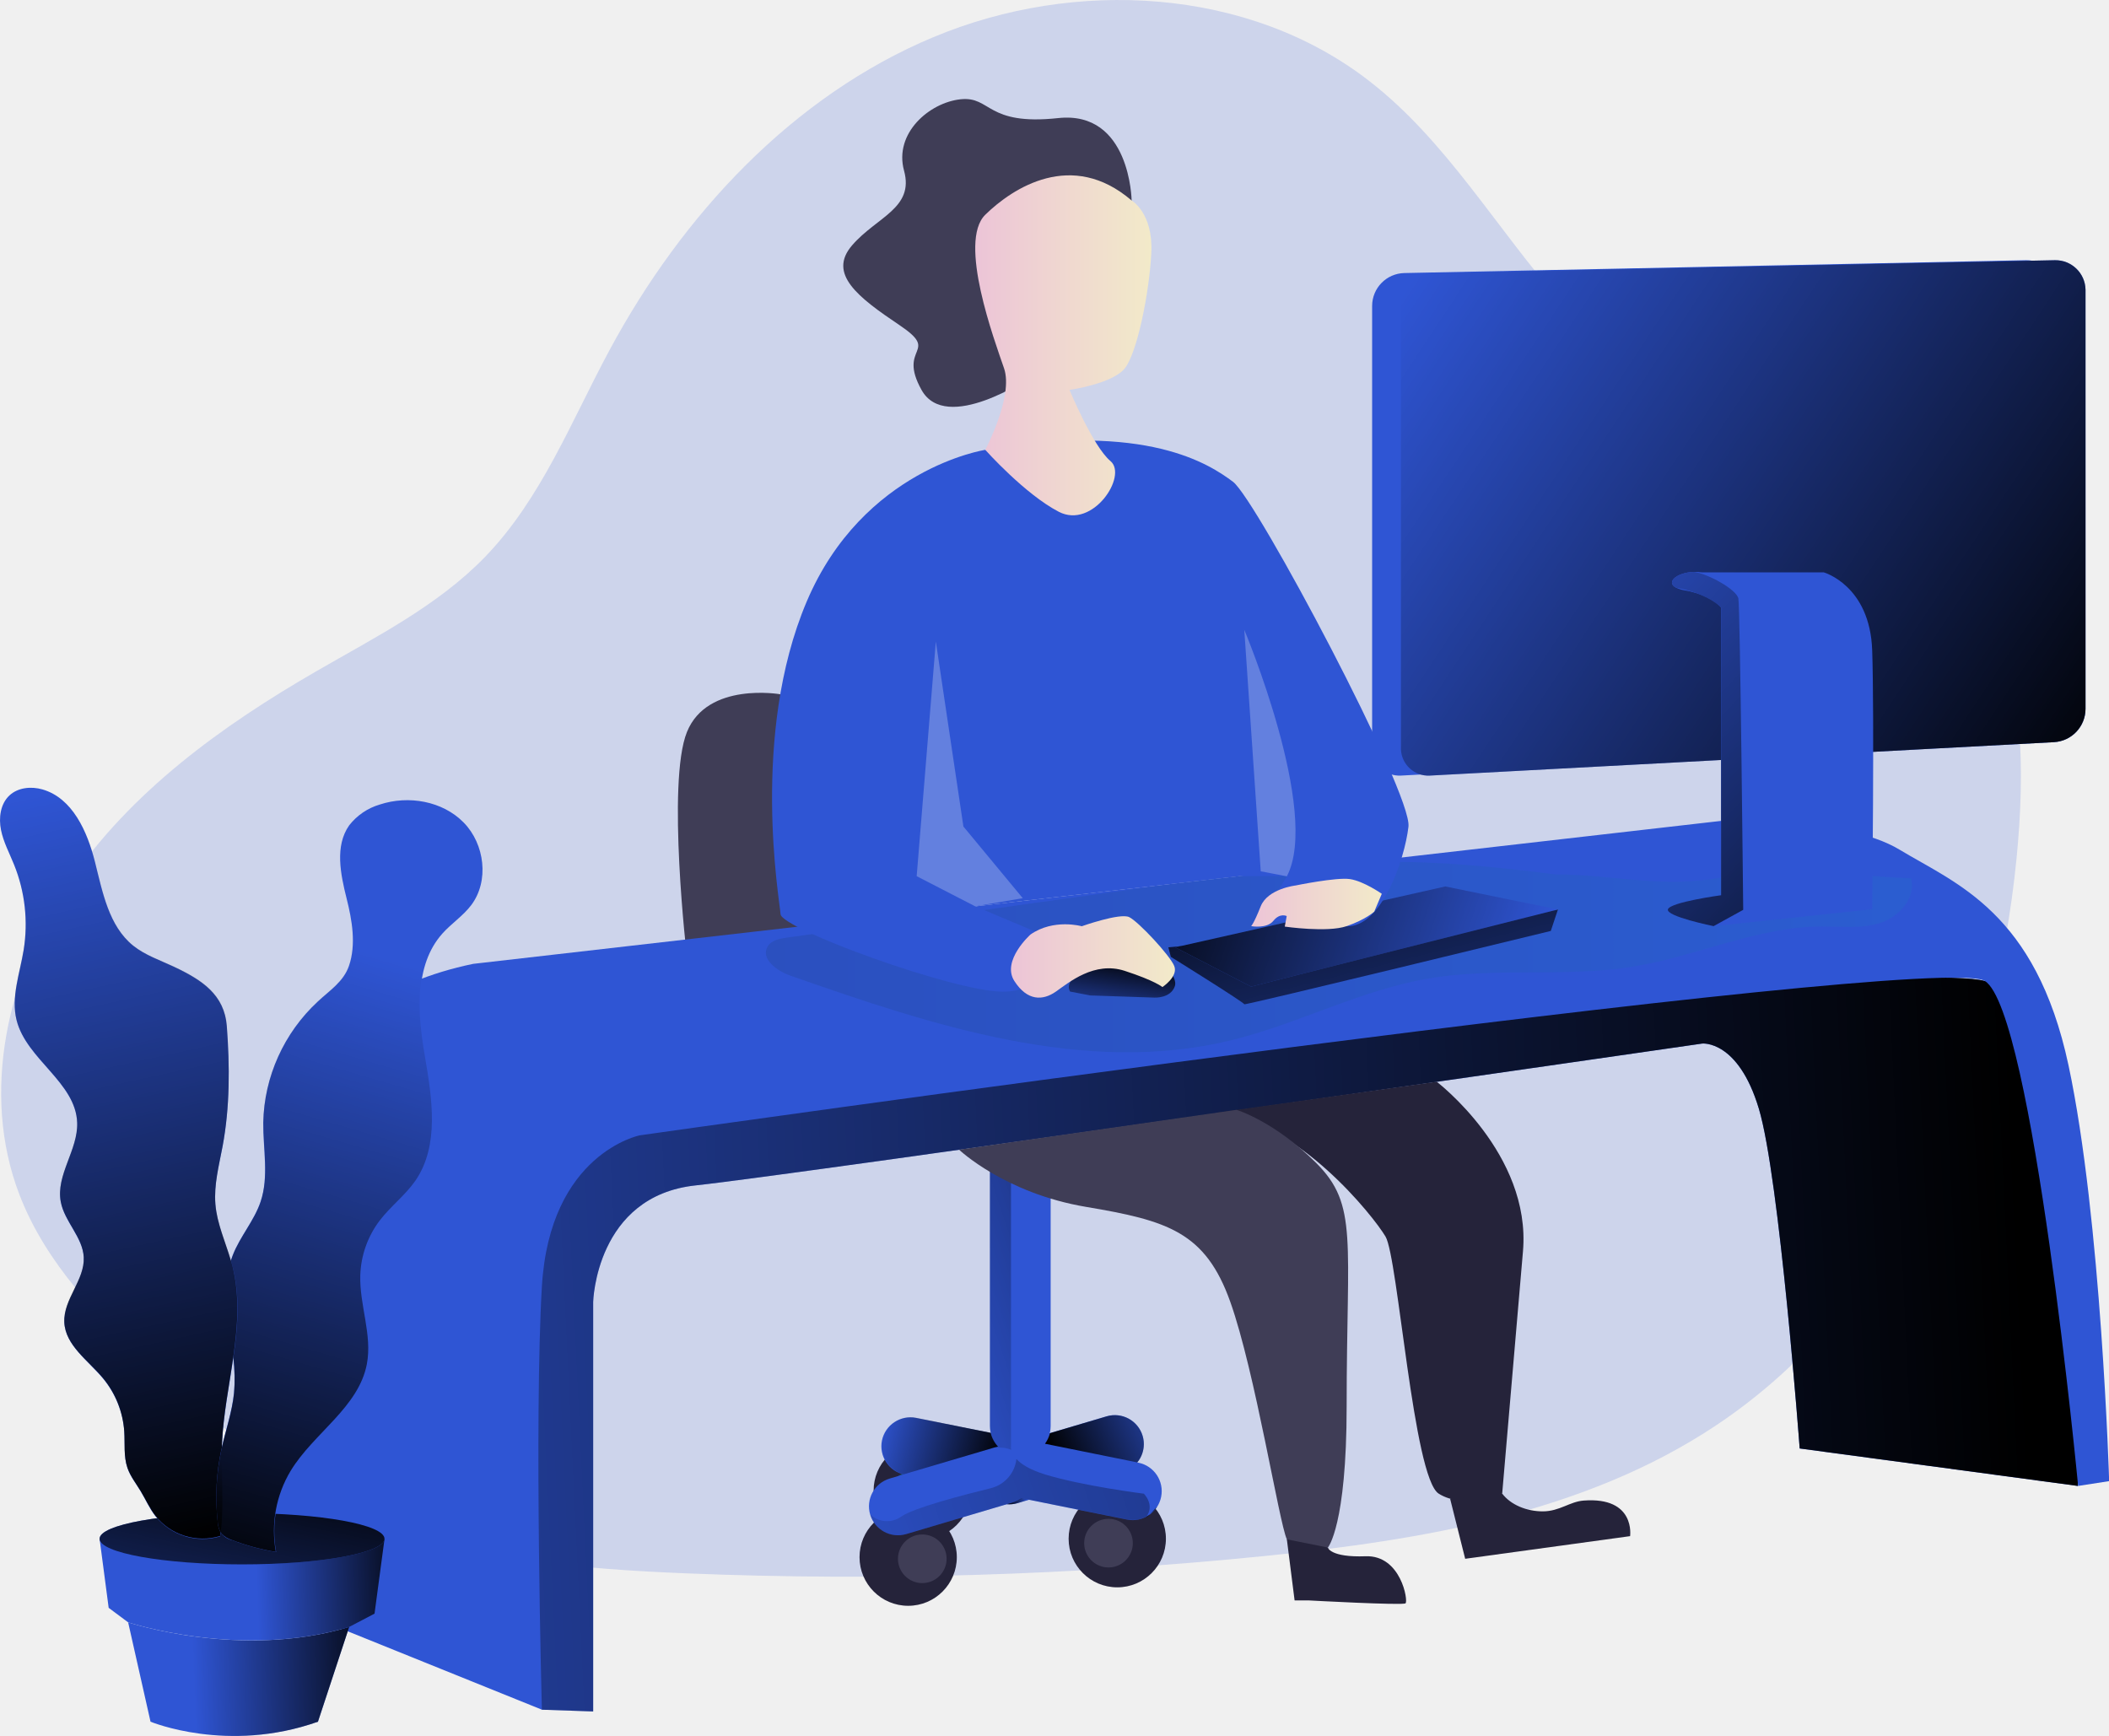
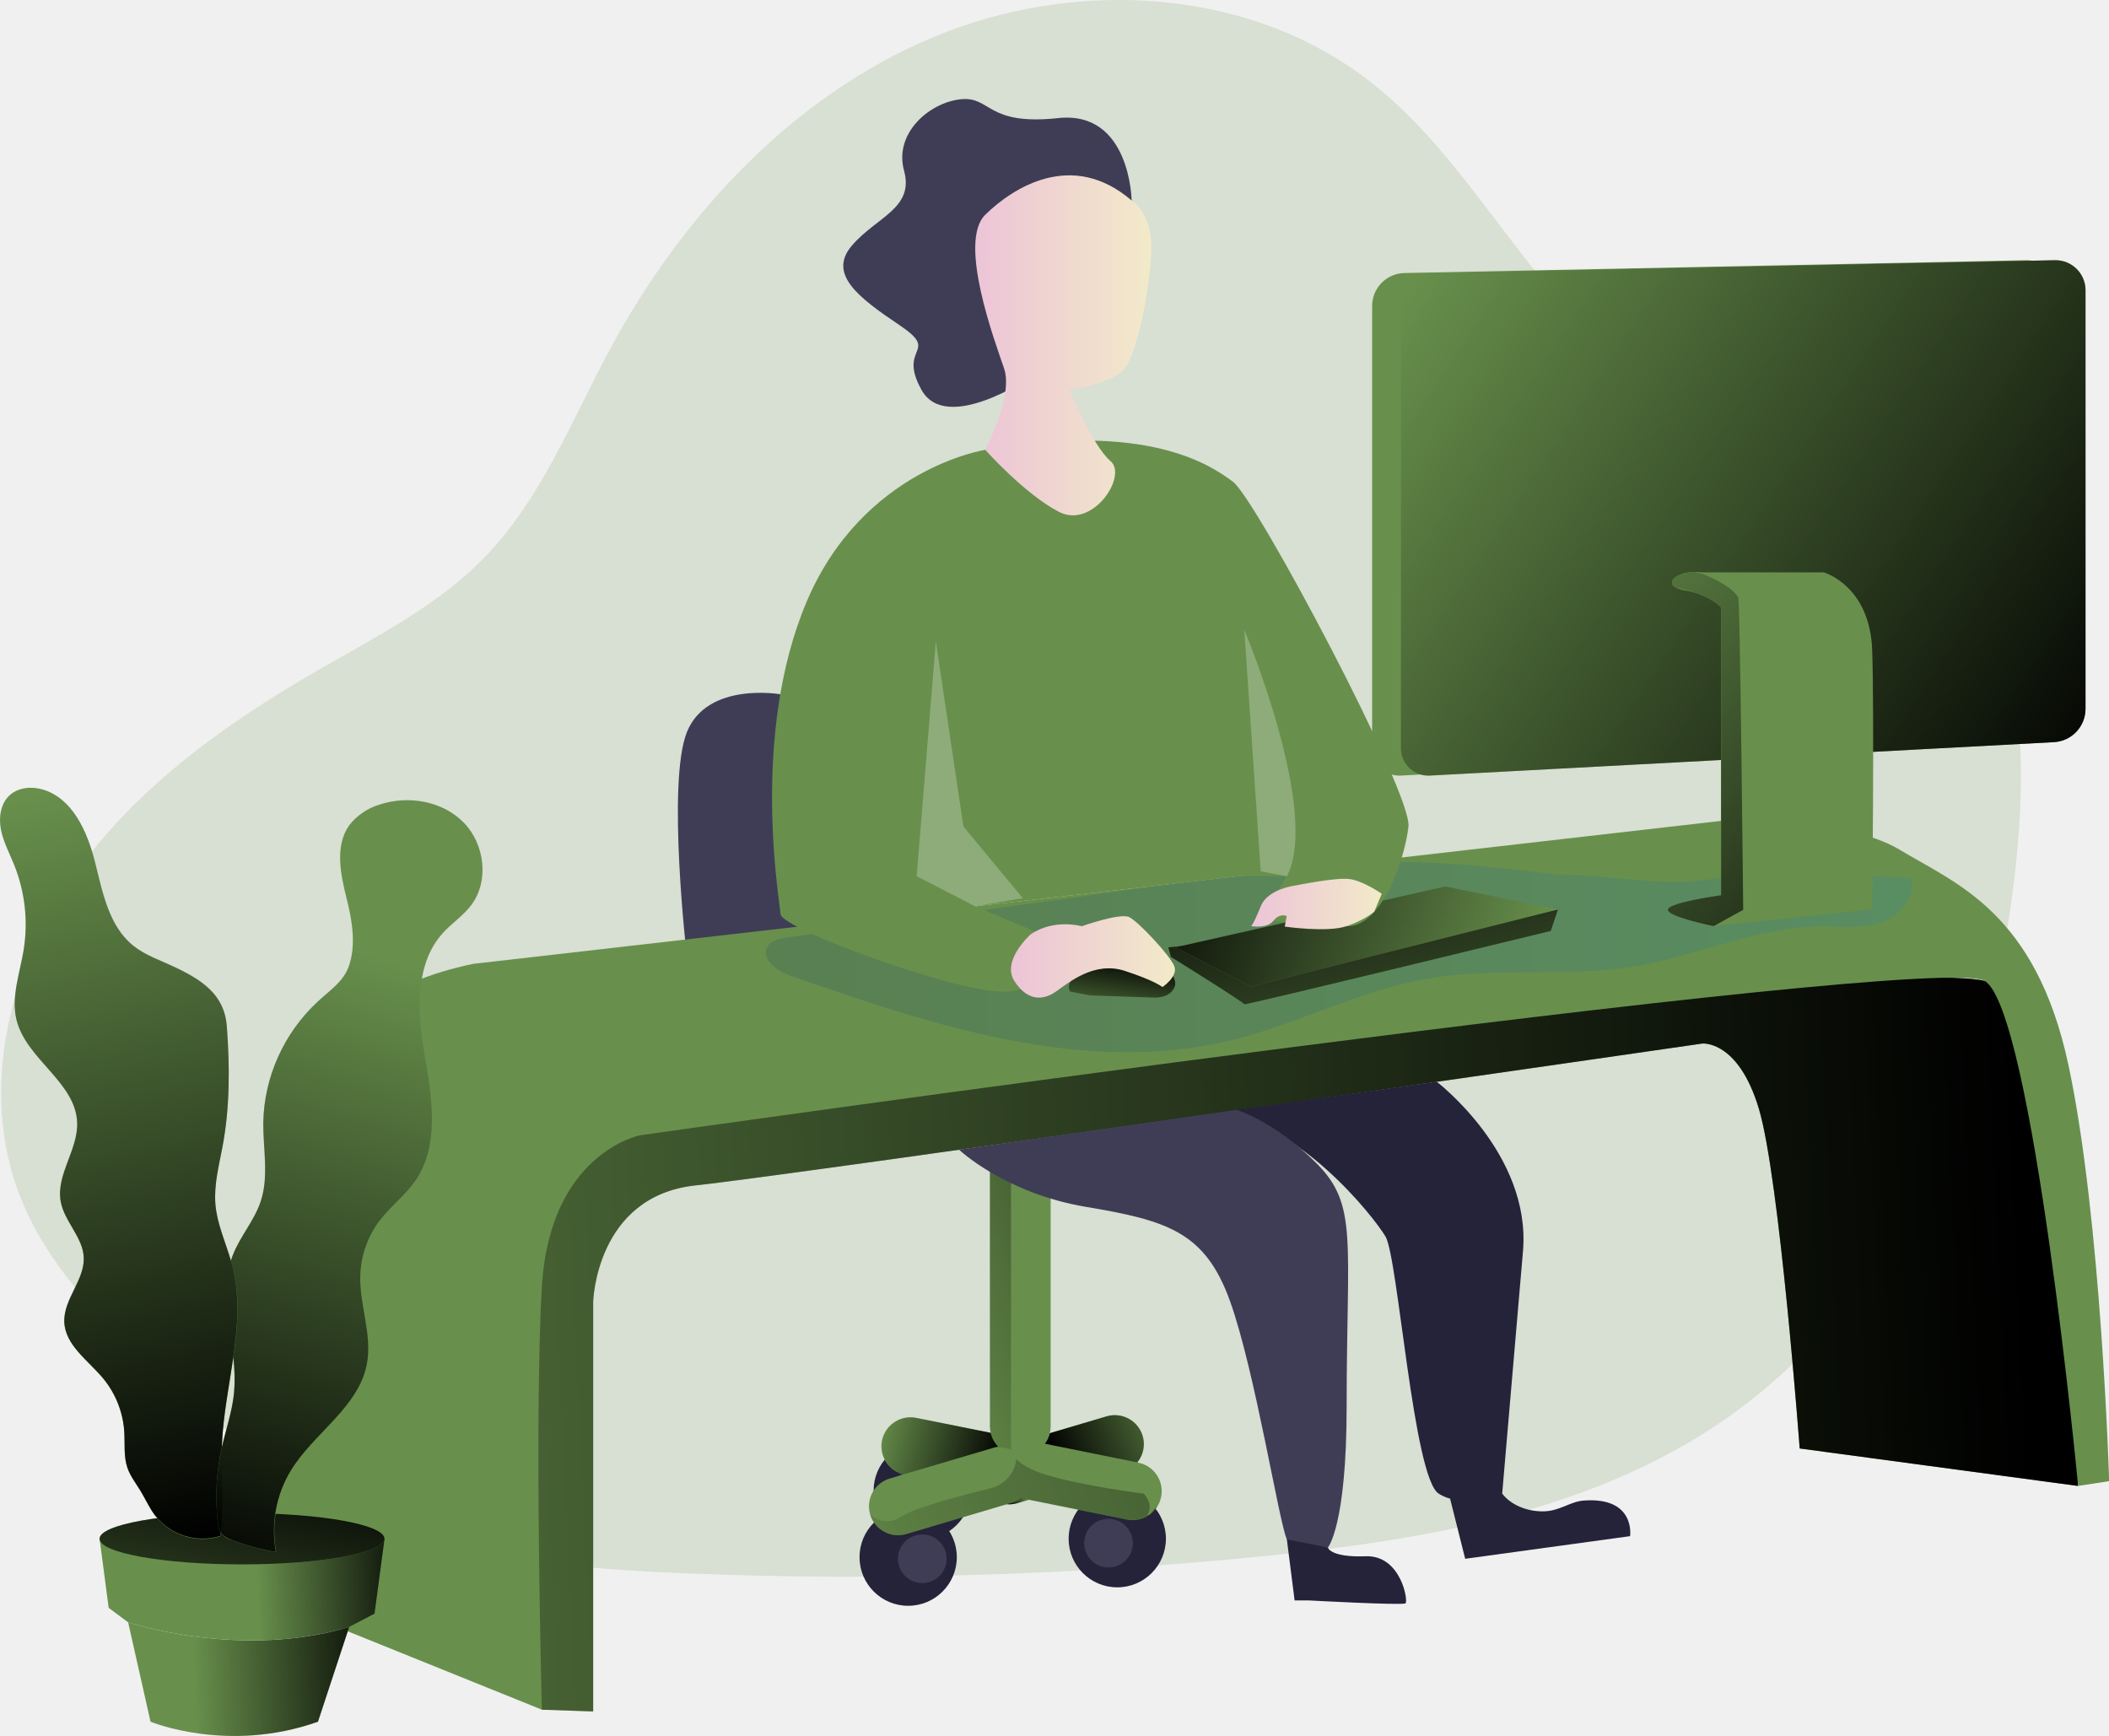
<svg xmlns="http://www.w3.org/2000/svg" xmlns:xlink="http://www.w3.org/1999/xlink" id="Layer_1" data-name="Layer 1" width="726.63" height="598.15" viewBox="0 0 726.63 598.15">
  <defs>
    <linearGradient id="linear-gradient" x1="362.32" y1="84.46" x2="379.08" y2="84.46" gradientTransform="matrix(1, 0, 0, -1, -55.95, 599.59)" gradientUnits="userSpaceOnUse">
      <stop offset="0" stop-color="#183866" />
      <stop offset="1" stop-color="#1a7fc1" />
    </linearGradient>
    <linearGradient id="linear-gradient-2" x1="402.86" y1="82.34" x2="410.55" y2="82.34" gradientTransform="matrix(1, 0, 0, -1, -55.95, 599.59)" gradientUnits="userSpaceOnUse">
      <stop offset="0" />
      <stop offset="0.99" stop-opacity="0" />
    </linearGradient>
    <linearGradient id="linear-gradient-3" x1="420.02" y1="95.05" x2="465.77" y2="115.48" xlink:href="#linear-gradient-2" />
    <linearGradient id="linear-gradient-4" x1="419.3" y1="154.46" x2="363.69" y2="135.81" xlink:href="#linear-gradient-2" />
    <linearGradient id="linear-gradient-5" x1="450.15" y1="94.12" x2="307.62" y2="46.31" xlink:href="#linear-gradient-2" />
    <linearGradient id="linear-gradient-6" x1="454.97" y1="79.65" x2="450.03" y2="77.99" xlink:href="#linear-gradient-2" />
    <linearGradient id="linear-gradient-7" x1="400.43" y1="93.82" x2="357.12" y2="105.59" xlink:href="#linear-gradient-2" />
    <linearGradient id="linear-gradient-8" x1="399.81" y1="101.15" x2="399.81" y2="101.15" xlink:href="#linear-gradient-2" />
    <linearGradient id="linear-gradient-11" x1="752.82" y1="149.25" x2="-22.22" y2="111.97" xlink:href="#linear-gradient-2" />
    <linearGradient id="linear-gradient-12" x1="319.83" y1="269.82" x2="714.72" y2="269.82" xlink:href="#linear-gradient" />
    <linearGradient id="linear-gradient-13" x1="456.76" y1="268.17" x2="498.43" y2="435.22" gradientTransform="matrix(1, 0, 0, 1, 0, 0)" xlink:href="#linear-gradient-2" />
    <linearGradient id="linear-gradient-14" x1="388.4" y1="294.66" x2="528.43" y2="341.59" gradientTransform="matrix(1, 0, 0, 1, 0, 0)" xlink:href="#linear-gradient-2" />
    <linearGradient id="linear-gradient-15" x1="387.95" y1="329.7" x2="384.29" y2="356.31" gradientTransform="matrix(1, 0, 0, 1, 0, 0)" xlink:href="#linear-gradient-2" />
    <linearGradient id="linear-gradient-16" x1="189.55" y1="23.69" x2="121.95" y2="21.11" xlink:href="#linear-gradient-2" />
    <linearGradient id="linear-gradient-17" x1="199.83" y1="54.7" x2="143.82" y2="52.77" xlink:href="#linear-gradient-2" />
    <linearGradient id="linear-gradient-18" x1="90.26" y1="102.87" x2="61.93" y2="-33.61" gradientTransform="matrix(1, 0, 0, -1, -0.01, 600)" xlink:href="#linear-gradient-2" />
    <linearGradient id="linear-gradient-19" x1="133.44" y1="70.6" x2="76.41" y2="330.72" xlink:href="#linear-gradient-2" />
    <linearGradient id="linear-gradient-20" x1="136.63" y1="65.37" x2="129.97" y2="95.76" xlink:href="#linear-gradient-2" />
    <linearGradient id="linear-gradient-21" x1="128.63" y1="51.78" x2="192.61" y2="270.81" xlink:href="#linear-gradient-2" />
    <linearGradient id="linear-gradient-22" x1="391.94" y1="480.61" x2="452.67" y2="480.61" gradientTransform="matrix(1, 0, 0, -1, -55.95, 599.59)" gradientUnits="userSpaceOnUse">
      <stop offset="0" stop-color="#ecc4d7" />
      <stop offset="0.42" stop-color="#efd4d1" />
      <stop offset="1" stop-color="#f2eac9" />
    </linearGradient>
    <linearGradient id="linear-gradient-23" x1="404.28" y1="269.89" x2="460.78" y2="269.89" xlink:href="#linear-gradient-22" />
    <linearGradient id="linear-gradient-24" x1="487.03" y1="288.1" x2="532.04" y2="288.1" xlink:href="#linear-gradient-22" />
    <linearGradient id="linear-gradient-25" x1="786.69" y1="334.77" x2="536.94" y2="500.11" xlink:href="#linear-gradient-2" />
    <linearGradient id="linear-gradient-26" x1="743.88" y1="245.64" x2="570.27" y2="407.53" xlink:href="#linear-gradient-2" />
    <linearGradient id="linear-gradient-27" x1="452.25" y1="77.42" x2="450.57" y2="76.86" xlink:href="#linear-gradient-2" />
  </defs>
-   <path d="M537.74,103.94C515.56,78.71,498.39,48.59,471.88,28,430.24-4.41,370.31-7.57,321.62,12.79S235,74.19,210,120.66c-13.15,24.45-23.48,51.12-42.75,71.1-16.29,16.88-37.7,27.65-58,39.38C76.52,250,45,272.79,23.82,304.06S-6.83,376.4,6.71,411.64c9.13,23.78,27.52,42.7,46.36,59.83,22.17,20.14,46,39,73.5,51C161,537.4,199.22,540.61,236.7,542.13a1414.92,1414.92,0,0,0,199.16-6c54.18-5.46,110-14.78,155.33-44.95,63.5-42.25,96.24-119.66,103.61-195.57,3-30.36,2.24-61.91-9.48-90.08C657.29,138.15,581.66,153.91,537.74,103.94Z" transform="translate(-0.01 0)" fill="#2f55d4" opacity="0.18" style="isolation: isolate" />
+   <path d="M537.74,103.94C515.56,78.71,498.39,48.59,471.88,28,430.24-4.41,370.31-7.57,321.62,12.79S235,74.19,210,120.66c-13.15,24.45-23.48,51.12-42.75,71.1-16.29,16.88-37.7,27.65-58,39.38C76.52,250,45,272.79,23.82,304.06S-6.83,376.4,6.71,411.64c9.13,23.78,27.52,42.7,46.36,59.83,22.17,20.14,46,39,73.5,51C161,537.4,199.22,540.61,236.7,542.13a1414.92,1414.92,0,0,0,199.16-6c54.18-5.46,110-14.78,155.33-44.95,63.5-42.25,96.24-119.66,103.61-195.57,3-30.36,2.24-61.91-9.48-90.08C657.29,138.15,581.66,153.91,537.74,103.94Z" transform="translate(-0.01 0)" fill="#68904C" opacity="0.18" style="isolation: isolate" />
  <path d="M268.86,239.22s-25.13-4.42-32.17,13,0,77.58,0,77.58l93.76,66.38Z" transform="translate(-0.01 0)" fill="#3f3d56" />
-   <path d="M387,507.15l-36.37,10.77a10,10,0,0,1-12.4-6.74h0a10,10,0,0,1,6.74-12.4L381.29,488a10,10,0,0,1,12.4,6.73h0A10,10,0,0,1,387,507.15Z" transform="translate(-0.01 0)" fill="#2f55d4" />
+   <path d="M387,507.15l-36.37,10.77a10,10,0,0,1-12.4-6.74h0a10,10,0,0,1,6.74-12.4L381.29,488a10,10,0,0,1,12.4,6.73h0A10,10,0,0,1,387,507.15Z" transform="translate(-0.01 0)" fill="#68904C" />
  <circle cx="384.94" cy="530.18" r="16.76" fill="#25233a" />
  <circle cx="381.92" cy="531.71" r="8.38" fill="#3f3d56" />
  <circle cx="317.75" cy="513.62" r="16.76" fill="#25233a" />
  <path d="M323.13,515.13a8.38,8.38,0,1,1-8.38-8.38A8.38,8.38,0,0,1,323.13,515.13Z" transform="translate(-0.01 0)" fill="url(#linear-gradient)" />
  <circle cx="312.9" cy="536.54" r="16.76" fill="#25233a" />
  <path d="M326.15,537.1a8.38,8.38,0,1,1-8.38-8.38,8.38,8.38,0,0,1,8.38,8.38Z" transform="translate(-0.01 0)" fill="#3f3d56" />
-   <path d="M388.32,523.59l-76.65-15.47a10,10,0,0,1-7.8-11.76h0a10,10,0,0,1,11.75-7.8L392.27,504a10,10,0,0,1,7.8,11.76h0A10,10,0,0,1,388.32,523.59Z" transform="translate(-0.01 0)" fill="#2f55d4" />
-   <path d="M341.07,403.17H362v88.15a10.46,10.46,0,0,1-10.46,10.46h0a10.46,10.46,0,0,1-10.46-10.46V403.17Z" transform="translate(-0.01 0)" fill="#2f55d4" />
-   <path d="M348.58,517.8l-36.36,10.79a10,10,0,0,1-12.41-6.74h0a10,10,0,0,1,6.74-12.4l36.36-10.76a10,10,0,0,1,12.4,6.73h0A10,10,0,0,1,348.58,517.8Z" transform="translate(-0.01 0)" fill="#2f55d4" />
+   <path d="M388.32,523.59l-76.65-15.47a10,10,0,0,1-7.8-11.76h0a10,10,0,0,1,11.75-7.8L392.27,504a10,10,0,0,1,7.8,11.76h0A10,10,0,0,1,388.32,523.59Z" transform="translate(-0.01 0)" fill="#68904C" />
+   <path d="M341.07,403.17H362v88.15a10.46,10.46,0,0,1-10.46,10.46h0a10.46,10.46,0,0,1-10.46-10.46V403.17Z" transform="translate(-0.01 0)" fill="#68904C" />
+   <path d="M348.58,517.8l-36.36,10.79a10,10,0,0,1-12.41-6.74h0a10,10,0,0,1,6.74-12.4l36.36-10.76a10,10,0,0,1,12.4,6.73h0A10,10,0,0,1,348.58,517.8Z" transform="translate(-0.01 0)" fill="#68904C" />
  <path d="M354.6,516.73l-4,1.19a9.94,9.94,0,0,1-3.68.37l1.67-.49a9.74,9.74,0,0,0,3.21-1.63Z" transform="translate(-0.01 0)" fill="url(#linear-gradient-2)" />
  <path d="M394.11,497.59a9.93,9.93,0,0,1-2.26,6.3l-31.8-6.43a10.29,10.29,0,0,0,1.7-3.64l19.59-5.8a10,10,0,0,1,12.38,6.84A10.12,10.12,0,0,1,394.11,497.59Z" transform="translate(-0.01 0)" fill="url(#linear-gradient-3)" />
  <path d="M341.34,493.7a10.59,10.59,0,0,1-.27-2.38V403.17h7.27v95a3.48,3.48,0,0,0,.07,1.4,9.47,9.47,0,0,0-3.48-.77,17.94,17.94,0,0,0-2.54,0l.52-.15C343.23,498.59,341.76,495.5,341.34,493.7Z" transform="translate(-0.01 0)" opacity="0.31" fill="url(#linear-gradient-4)" style="isolation: isolate" />
  <path d="M395.05,522.51a9.82,9.82,0,0,1-4.77,1.23,10.36,10.36,0,0,1-2-.2l-33.72-6.81-2.81-.56a9.74,9.74,0,0,1-3.21,1.63l-1.67.49-34.65,10.3a10,10,0,0,1-12.41-6.74,8.54,8.54,0,0,0,10.87.62c4.23-2.93,21.07-7.33,30.61-9.67a11.72,11.72,0,0,0,8.8-9.27,6.69,6.69,0,0,1,.12-.8c1.59,1.72,4.51,3.65,9.79,5.29,13,4,34.11,6.65,34.11,6.65S397.92,518.41,395.05,522.51Z" transform="translate(-0.01 0)" opacity="0.31" fill="url(#linear-gradient-5)" style="isolation: isolate" />
  <path d="M398.67,519.15a9.82,9.82,0,0,1-2.49,2.65C396.85,521.11,397.71,520.19,398.67,519.15Z" transform="translate(-0.01 0)" fill="url(#linear-gradient-6)" />
  <path d="M341.34,493.7a10.4,10.4,0,0,0,2.52,4.74c-.31.06-.63.14-.95.23L311.39,508a10,10,0,0,1,2.24-19.69,10.36,10.36,0,0,1,2,.2Z" transform="translate(-0.01 0)" fill="url(#linear-gradient-7)" />
  <path d="M343.86,498.44" transform="translate(-0.01 0)" fill="url(#linear-gradient-8)" />
  <path d="M343.86,498.44" transform="translate(-0.01 0)" fill="url(#linear-gradient-8)" />
  <path d="M343.86,498.44" transform="translate(-0.01 0)" fill="url(#linear-gradient-8)" />
  <path d="M389.9,69.09s-.41-31.08-25.32-28.4-23-7.61-33.64-6.48-23,11.63-19.45,24.6S302.1,74.68,293.6,84.52s2,17.89,16.32,27.51-.89,7.13,7.6,22.34,37.23-4.22,37.23-4.22Z" transform="translate(-0.01 0)" fill="#3f3d56" />
-   <path d="M186.71,589.1l17.67.6V448.59s.89-36.49,35.33-40.15,346.78-48.87,346.78-48.87S598.87,358.26,606,382s14.07,117.09,14.07,117.09L715.94,512S718.47,347.1,683.85,338s-487.37,37.27-487.37,37.27S162.9,550.41,186.71,589.1Z" transform="translate(-0.01 0)" fill="#2f55d4" />
+   <path d="M186.71,589.1l17.67.6V448.59s.89-36.49,35.33-40.15,346.78-48.87,346.78-48.87S598.87,358.26,606,382s14.07,117.09,14.07,117.09L715.94,512S718.47,347.1,683.85,338s-487.37,37.27-487.37,37.27S162.9,550.41,186.71,589.1Z" transform="translate(-0.01 0)" fill="#68904C" />
  <path d="M186.71,589.1l17.67.6V448.59s.89-36.49,35.33-40.15,346.78-48.87,346.78-48.87S598.87,358.26,606,382s14.07,117.09,14.07,117.09L715.94,512S718.47,347.1,683.85,338s-487.37,37.27-487.37,37.27S162.9,550.41,186.71,589.1Z" transform="translate(-0.01 0)" fill="url(#linear-gradient-11)" />
-   <path d="M93.47,392.59s8.66-47.92,69.57-60.48L593,282.85s42.21-1.75,61.52,9.94,46.87,21.38,58.17,74.28,14,143.27,14,143.27L716,512S700.4,348.36,683.87,338s-463.46,53.2-463.46,53.2-31,6.17-33.7,52.11,0,145.78,0,145.78L93.47,551.45Z" transform="translate(-0.01 0)" fill="#2f55d4" />
+   <path d="M93.47,392.59s8.66-47.92,69.57-60.48L593,282.85s42.21-1.75,61.52,9.94,46.87,21.38,58.17,74.28,14,143.27,14,143.27L716,512S700.4,348.36,683.87,338s-463.46,53.2-463.46,53.2-31,6.17-33.7,52.11,0,145.78,0,145.78L93.47,551.45Z" transform="translate(-0.01 0)" fill="#68904C" />
  <path d="M535.82,301.29c-22.25-2.9-44.68-5-67.1-4.15-16.85.66-33.59,3-50.3,5.33L271.05,323.08c-2.5.35-5.35.92-6.6,3.12-2.4,4.2,3.24,8.34,7.81,9.94,49,17.18,101.35,34.58,151.79,22.33,23.06-5.6,44.48-17.23,67.87-21.27s47.4-.32,70.74-4.13c21.94-3.58,42.83-13.75,65.07-13.85,6.82,0,13.84.88,20.31-1.28s12.19-8.76,10.4-15.34c-20.88-.73-44.32-4.59-64.8-.4C573.37,306.34,556.12,301.29,535.82,301.29Z" transform="translate(-0.01 0)" opacity="0.19" fill="url(#linear-gradient-12)" style="isolation: isolate" />
-   <path d="M402.55,326.41l.86,3.29s25.46,15.83,25.3,16.34,105.61-25.27,105.61-25.27l2.46-7.4Z" transform="translate(-0.01 0)" fill="#2f55d4" />
+   <path d="M402.55,326.41l.86,3.29s25.46,15.83,25.3,16.34,105.61-25.27,105.61-25.27l2.46-7.4Z" transform="translate(-0.01 0)" fill="#68904C" />
  <path d="M402.55,326.41l.86,3.29s25.46,15.83,25.3,16.34,105.61-25.27,105.61-25.27l2.46-7.4Z" transform="translate(-0.01 0)" fill="url(#linear-gradient-13)" />
-   <polygon points="404.92 326.41 497.96 305.44 536.75 313.37 431.05 339.96 404.92 326.41" fill="#2f55d4" />
+   <polygon points="404.92 326.41 497.96 305.44 536.75 313.37 431.05 339.96 404.92 326.41" fill="#68904C" />
  <polygon points="404.92 326.41 497.96 305.44 536.75 313.37 431.05 339.96 404.92 326.41" fill="url(#linear-gradient-14)" />
-   <path d="M375.64,343l22.09.74s5.61.33,7.06-3.93-9-13.25-10.12-13.42-30.19,7.55-26,15.27Z" transform="translate(-0.01 0)" fill="#2f55d4" />
+   <path d="M375.64,343l22.09.74s5.61.33,7.06-3.93-9-13.25-10.12-13.42-30.19,7.55-26,15.27Z" transform="translate(-0.01 0)" fill="#68904C" />
  <path d="M375.64,343l22.09.74s5.61.33,7.06-3.93-9-13.25-10.12-13.42-30.19,7.55-26,15.27Z" transform="translate(-0.01 0)" fill="url(#linear-gradient-15)" />
-   <path d="M120.31,560.59l-10.75,32.64c-31.18,11.07-57.69,0-57.69,0L44.16,559S83.05,571.89,120.31,560.59Z" transform="translate(-0.01 0)" fill="#2f55d4" />
+   <path d="M120.31,560.59l-10.75,32.64c-31.18,11.07-57.69,0-57.69,0L44.16,559S83.05,571.89,120.31,560.59Z" transform="translate(-0.01 0)" fill="#68904C" />
  <path d="M120.31,560.59l-10.75,32.64c-31.18,11.07-57.69,0-57.69,0L44.16,559S83.05,571.89,120.31,560.59Z" transform="translate(-0.01 0)" fill="url(#linear-gradient-16)" />
-   <path d="M132.5,530.2,129.05,556l-8.74,4.58C83.08,571.88,44.16,559,44.16,559l-6.71-5L34.32,530.2Z" transform="translate(-0.01 0)" fill="#2f55d4" />
+   <path d="M132.5,530.2,129.05,556l-8.74,4.58C83.08,571.88,44.16,559,44.16,559l-6.71-5L34.32,530.2Z" transform="translate(-0.01 0)" fill="#68904C" />
  <path d="M132.5,530.2,129.05,556l-8.74,4.58C83.08,571.88,44.16,559,44.16,559l-6.71-5L34.32,530.2Z" transform="translate(-0.01 0)" fill="url(#linear-gradient-17)" />
-   <ellipse cx="83.39" cy="530.2" rx="49.08" ry="8.83" fill="#2f55d4" />
+   <ellipse cx="83.39" cy="530.2" rx="49.08" ry="8.83" fill="#68904C" />
  <ellipse cx="83.39" cy="530.2" rx="49.08" ry="8.83" fill="url(#linear-gradient-18)" />
-   <path d="M60.05,333.18c-4.82-2.28-10-4-14.17-7.33-8.4-6.77-10.53-18.43-13.16-28.89S25,275,14.63,272c-3.88-1.11-8.43-.67-11.38,2.09C.14,277-.49,281.78.36,286s2.92,8,4.52,12a55.17,55.17,0,0,1,3.29,29.31c-1.31,8.11-4.44,16.33-2.43,24.28,3.41,13.49,20.4,21.4,20.87,35.3.32,9.38-7.4,18.06-5.65,27.29,1.29,6.83,7.58,12.16,7.92,19.1.38,7.87-7.06,14.53-6.7,22.4S30.4,468.81,35.53,475a32.17,32.17,0,0,1,7.31,18.35c.27,4.2-.27,8.55,1.1,12.53,1,2.91,3,5.38,4.55,8,1.71,2.83,3,5.89,5.06,8.51a20.82,20.82,0,0,0,22.3,7c1.59-10.46.2-21.13.64-31.7.87-20.48,8.62-41.12,3.66-61-1.82-7.29-5.32-14.21-5.94-21.69-.55-6.68,1.23-13.3,2.47-19.89,2.56-13.61,2.52-27.68,1.47-41.44C77.32,342.75,69.64,337.72,60.05,333.18Z" transform="translate(-0.01 0)" fill="#2f55d4" />
-   <path d="M90.7,386.82c-.08,9.13,2,18.57-.92,27.24-2.21,6.57-7.07,11.95-9.58,18.41-5.79,14.91,2,31.63.41,47.55-.66,6.56-2.91,12.86-4.33,19.3A77.3,77.3,0,0,0,75,524.15a6.28,6.28,0,0,0,5,6.54,78,78,0,0,0,15.15,4.09,40.18,40.18,0,0,1,5.18-28c7.93-13,23.34-21.76,26.21-36.69,1.94-10.11-2.58-20.37-2.26-30.66a33,33,0,0,1,6.74-18.9c3.73-4.86,8.78-8.62,12.25-13.66,8.34-12.15,5.74-28.39,3.26-42.92s-3.92-31.25,5.88-42.26c3.1-3.48,7.14-6.09,9.95-9.81,6.26-8.29,4.68-21.06-2.6-28.47s-19-9.46-28.9-6.2a20.84,20.84,0,0,0-10.54,7.17c-5,7.1-3,16.8-.88,25.24,1.85,7.33,3.34,15.79.81,23.18-1.89,5.5-6.68,8.48-10.75,12.31A58.64,58.64,0,0,0,90.7,386.82Z" transform="translate(-0.01 0)" fill="#2f55d4" />
+   <path d="M60.05,333.18c-4.82-2.28-10-4-14.17-7.33-8.4-6.77-10.53-18.43-13.16-28.89S25,275,14.63,272c-3.88-1.11-8.43-.67-11.38,2.09C.14,277-.49,281.78.36,286s2.92,8,4.52,12a55.17,55.17,0,0,1,3.29,29.31c-1.31,8.11-4.44,16.33-2.43,24.28,3.41,13.49,20.4,21.4,20.87,35.3.32,9.38-7.4,18.06-5.65,27.29,1.29,6.83,7.58,12.16,7.92,19.1.38,7.87-7.06,14.53-6.7,22.4S30.4,468.81,35.53,475a32.17,32.17,0,0,1,7.31,18.35c.27,4.2-.27,8.55,1.1,12.53,1,2.91,3,5.38,4.55,8,1.71,2.83,3,5.89,5.06,8.51a20.82,20.82,0,0,0,22.3,7c1.59-10.46.2-21.13.64-31.7.87-20.48,8.62-41.12,3.66-61-1.82-7.29-5.32-14.21-5.94-21.69-.55-6.68,1.23-13.3,2.47-19.89,2.56-13.61,2.52-27.68,1.47-41.44C77.32,342.75,69.64,337.72,60.05,333.18Z" transform="translate(-0.01 0)" fill="#68904C" />
+   <path d="M90.7,386.82c-.08,9.13,2,18.57-.92,27.24-2.21,6.57-7.07,11.95-9.58,18.41-5.79,14.91,2,31.63.41,47.55-.66,6.56-2.91,12.86-4.33,19.3A77.3,77.3,0,0,0,75,524.15a6.28,6.28,0,0,0,5,6.54,78,78,0,0,0,15.15,4.09,40.18,40.18,0,0,1,5.18-28c7.93-13,23.34-21.76,26.21-36.69,1.94-10.11-2.58-20.37-2.26-30.66a33,33,0,0,1,6.74-18.9c3.73-4.86,8.78-8.62,12.25-13.66,8.34-12.15,5.74-28.39,3.26-42.92s-3.92-31.25,5.88-42.26c3.1-3.48,7.14-6.09,9.95-9.81,6.26-8.29,4.68-21.06-2.6-28.47s-19-9.46-28.9-6.2a20.84,20.84,0,0,0-10.54,7.17c-5,7.1-3,16.8-.88,25.24,1.85,7.33,3.34,15.79.81,23.18-1.89,5.5-6.68,8.48-10.75,12.31A58.64,58.64,0,0,0,90.7,386.82Z" transform="translate(-0.01 0)" fill="#68904C" />
  <path d="M80.37,467.72c-1.42,9.92-3.47,19.92-3.89,29.87v1a2.63,2.63,0,0,1-.17.72A77.3,77.3,0,0,0,75,524.14,9.41,9.41,0,0,0,76,528c-.05.42-.11.83-.17,1.25a20.82,20.82,0,0,1-22.3-7c-2-2.62-3.35-5.68-5.06-8.51-1.6-2.63-3.55-5.1-4.55-8-1.37-4-.83-8.33-1.1-12.53a32.17,32.17,0,0,0-7.31-18.35c-5.13-6.15-13-11.31-13.35-19.31s7.08-14.53,6.7-22.4c-.34-6.94-6.63-12.27-7.92-19.1-1.75-9.23,6-17.91,5.65-27.29-.47-13.9-17.46-21.81-20.87-35.3-2-7.95,1.12-16.17,2.43-24.28A55.17,55.17,0,0,0,4.9,297.9c-1.6-4-3.67-7.77-4.52-12s-.22-9,2.89-11.92c3-2.76,7.5-3.2,11.38-2.09,10.38,3,15.45,14.54,18.09,25S37.5,319,45.9,325.78c4.15,3.35,9.35,5.05,14.17,7.33,9.6,4.54,17.28,9.57,18.1,20.39,1,13.76,1.09,27.83-1.47,41.44-1.24,6.59-3,13.21-2.47,19.89s3.44,13,5.34,19.48c.21.73.42,1.47.6,2.21C82.69,446.81,81.88,457.22,80.37,467.72Z" transform="translate(-0.01 0)" fill="url(#linear-gradient-19)" />
  <path d="M76.05,528A9.41,9.41,0,0,1,75,524.15a77.3,77.3,0,0,1,1.33-24.83c.05-.24.11-.48.17-.72C76.14,508.42,77.28,518.32,76.05,528Z" transform="translate(-0.01 0)" fill="url(#linear-gradient-20)" />
  <path d="M162.22,311.83c-2.81,3.72-6.85,6.33-9.95,9.81-9.8,11-8.36,27.73-5.88,42.26s5.08,30.77-3.26,42.92c-3.47,5-8.52,8.8-12.25,13.66a33,33,0,0,0-6.74,18.9c-.32,10.29,4.2,20.55,2.26,30.66-2.87,14.93-18.28,23.71-26.21,36.69a40.24,40.24,0,0,0-5.14,28,77.61,77.61,0,0,1-15.11-4.09,8.14,8.14,0,0,1-3.52-2.13,3.77,3.77,0,0,1-.37-.52A9.41,9.41,0,0,1,75,524.15a77.3,77.3,0,0,1,1.33-24.83c.05-.24.11-.48.17-.72,1.42-6.19,3.52-12.26,4.16-18.58a60.2,60.2,0,0,0-.24-12.3c1.51-10.5,2.32-20.91-.23-31.13-.18-.74-.39-1.48-.6-2.21.19-.64.41-1.28.66-1.91,2.51-6.46,7.37-11.84,9.58-18.41,2.91-8.67.84-18.11.92-27.24.13-15.77,7.24-31,18.66-41.76,4.07-3.83,8.86-6.81,10.75-12.31,2.53-7.39,1-15.85-.81-23.18-2.13-8.44-4.15-18.14.88-25.24,2.5-3.52,6.44-5.81,10.54-7.17,9.86-3.26,21.63-1.21,28.9,6.2S168.48,303.59,162.22,311.83Z" transform="translate(-0.01 0)" fill="url(#linear-gradient-21)" />
  <path d="M449.16-16.85" transform="translate(-0.01 0)" fill="none" stroke="#6c62ff" stroke-miterlimit="10" stroke-width="1.86" />
-   <path d="M339.47,155s-42.07,6.43-61.53,52.3S268.6,310,268.94,315s59.63,26.69,76.58,26.69S366,324.9,366,324.9l-29.95-12.61,91-10.39h16.34l-9,15s17.76,1.84,29.63,2.26,19.93-22.79,21.26-34.33S432.85,172,424.82,166,395,145.34,339.47,155Z" transform="translate(-0.01 0)" fill="#2f55d4" />
+   <path d="M339.47,155s-42.07,6.43-61.53,52.3S268.6,310,268.94,315s59.63,26.69,76.58,26.69S366,324.9,366,324.9l-29.95-12.61,91-10.39h16.34l-9,15s17.76,1.84,29.63,2.26,19.93-22.79,21.26-34.33S432.85,172,424.82,166,395,145.34,339.47,155Z" transform="translate(-0.01 0)" fill="#68904C" />
  <path d="M389.9,69.09s7.45,4.25,6.78,18-4.87,34.44-9.11,39.8-19.07,7.46-19.07,7.46,8.09,19.49,14.11,24.52-6.05,23.56-17.79,17.48S339.47,155,339.47,155s9.79-18.39,6.48-28.07S330,83.28,339.47,74,369.36,51.42,389.9,69.09Z" transform="translate(-0.01 0)" fill="url(#linear-gradient-22)" />
  <polygon points="322.43 221.03 315.83 301.9 335.99 312.29 352.38 309.48 331.93 284.79 322.43 221.03" fill="#fff" opacity="0.25" style="isolation: isolate" />
  <path d="M428.71,217s26.35,62.71,14.67,84.95l-9-1.73Z" transform="translate(-0.01 0)" fill="#fff" opacity="0.25" style="isolation: isolate" />
  <path d="M355.05,322s-10.06,9-5.57,16,9.85,6.8,14.32,3.67,13.25-10.56,23.71-7.15,13,5.58,13,5.58,5.51-3.61,4.08-7.23S392.22,317.52,389.05,316s-16.33,3.15-16.33,3.15S363.05,316.41,355.05,322Z" transform="translate(-0.01 0)" fill="url(#linear-gradient-23)" />
  <path d="M446.37,305.11s-9.58,1.1-12,7.18-3.29,6.82-3.29,6.82,5.41,1,7.66-1.83,4.59-1.64,4.59-1.64l-.67,3.63s14.7,2.14,21.34-.16,9.49-5,9.49-5l2.6-6.14s-6.27-4.39-11-5.07S446.37,305.11,446.37,305.11Z" transform="translate(-0.01 0)" fill="url(#linear-gradient-24)" />
  <path d="M495,372.72s32.63,24.84,29.73,58.44-7.16,83.49-7.16,83.49-13.16,5.54-21.88,0-14-81.35-18.32-88.59-30.31-39.88-58.08-42.69Z" transform="translate(-0.01 0)" fill="#25233a" />
  <path d="M330.45,396.14s15.73,15,43.77,19.71,41.11,8.64,49.68,32.75,16.79,76,19.48,81.8,14.13,2.84,14.13,2.84,6.47-7.42,6.47-48.68c0-57.52,4-69.31-10.41-83.76s-27.52-18.39-27.52-18.39Z" transform="translate(-0.01 0)" fill="#3f3d56" />
  <path d="M443.38,530.4l2.67,21.05h5s32.2,1.76,33.21,1-1.55-16.67-13.75-16.22-13-3-13-3Z" transform="translate(-0.01 0)" fill="#25233a" />
  <path d="M499.62,516.38l5.2,20.72,56.82-7.8s2-13.61-16-12.26c-4.75.35-8.29,3.69-14,3.72s-11.18-2.31-14.06-6.11h0Z" transform="translate(-0.01 0)" fill="#25233a" />
-   <path d="M697.75,255.72,482.68,267.24a9.44,9.44,0,0,1-9.92-8.92c0-.16,0-.33,0-.49V105.42a11.35,11.35,0,0,1,11.11-11.34l214.19-4.42a10.36,10.36,0,0,1,10.57,10.15V244.25A11.5,11.5,0,0,1,697.75,255.72Z" transform="translate(-0.01 0)" fill="#2f55d4" />
-   <path d="M707.67,255.72,492.6,267.24a9.44,9.44,0,0,1-9.91-8.93c0-.16,0-.32,0-.48V105.42a11.33,11.33,0,0,1,11.1-11.34L708,89.66A10.36,10.36,0,0,1,718.55,99.8V244.25A11.5,11.5,0,0,1,707.67,255.72Z" transform="translate(-0.01 0)" fill="#2f55d4" />
+   <path d="M697.75,255.72,482.68,267.24a9.44,9.44,0,0,1-9.92-8.92c0-.16,0-.33,0-.49V105.42a11.35,11.35,0,0,1,11.11-11.34l214.19-4.42a10.36,10.36,0,0,1,10.57,10.15V244.25A11.5,11.5,0,0,1,697.75,255.72Z" transform="translate(-0.01 0)" fill="#68904C" />
+   <path d="M707.67,255.72,492.6,267.24a9.44,9.44,0,0,1-9.91-8.93c0-.16,0-.32,0-.48V105.42a11.33,11.33,0,0,1,11.1-11.34L708,89.66A10.36,10.36,0,0,1,718.55,99.8V244.25A11.5,11.5,0,0,1,707.67,255.72Z" transform="translate(-0.01 0)" fill="#68904C" />
  <path d="M707.67,255.72,492.6,267.24a9.44,9.44,0,0,1-9.91-8.93c0-.16,0-.32,0-.48V105.42a11.33,11.33,0,0,1,11.1-11.34L708,89.66A10.36,10.36,0,0,1,718.55,99.8V244.25A11.5,11.5,0,0,1,707.67,255.72Z" transform="translate(-0.01 0)" fill="url(#linear-gradient-25)" />
-   <path d="M645.05,313.29l-54.61,5.82s-16.63-3.36-15.73-5.82S593,308.46,593,308.46V209.3h0c-.15-.22-2.44-3.14-8.71-5h0a31.49,31.49,0,0,0-3.7-.86,10.9,10.9,0,0,1-3.1-.94c-3.73-1.93.39-5.29,6.18-5.44a14.46,14.46,0,0,1,2.71.16h42s15.9,4.48,16.67,26.84S645.05,313.29,645.05,313.29Z" transform="translate(-0.01 0)" fill="#2f55d4" />
-   <path d="M600.61,313.5l-10.2,5.61s-16.63-3.36-15.73-5.82S593,308.46,593,308.46V209.3h0c-.21-.23-2.76-2.86-8.71-5h0a44.22,44.22,0,0,0-6.8-1.8c-3.73-1.93.39-5.29,6.18-5.44,4.93.67,14.64,6.07,15.27,9.15S600.61,313.5,600.61,313.5Z" transform="translate(-0.01 0)" fill="#2f55d4" />
+   <path d="M645.05,313.29l-54.61,5.82s-16.63-3.36-15.73-5.82S593,308.46,593,308.46V209.3h0c-.15-.22-2.44-3.14-8.71-5h0a31.49,31.49,0,0,0-3.7-.86,10.9,10.9,0,0,1-3.1-.94c-3.73-1.93.39-5.29,6.18-5.44a14.46,14.46,0,0,1,2.71.16h42s15.9,4.48,16.67,26.84S645.05,313.29,645.05,313.29Z" transform="translate(-0.01 0)" fill="#68904C" />
+   <path d="M600.61,313.5l-10.2,5.61s-16.63-3.36-15.73-5.82S593,308.46,593,308.46V209.3h0c-.21-.23-2.76-2.86-8.71-5h0a44.22,44.22,0,0,0-6.8-1.8c-3.73-1.93.39-5.29,6.18-5.44,4.93.67,14.64,6.07,15.27,9.15S600.61,313.5,600.61,313.5Z" transform="translate(-0.01 0)" fill="#68904C" />
  <path d="M600.61,313.5l-10.2,5.61s-16.63-3.36-15.73-5.82S593,308.46,593,308.46V209.3h0c-.21-.23-2.76-2.86-8.71-5h0a44.22,44.22,0,0,0-6.8-1.8c-3.73-1.93.39-5.29,6.18-5.44,4.93.67,14.64,6.07,15.27,9.15S600.61,313.5,600.61,313.5Z" transform="translate(-0.01 0)" fill="url(#linear-gradient-26)" />
  <path d="M396.18,521.8c-1.27,1.3-1.86,1.78-1.11.71A8,8,0,0,0,396.18,521.8Z" transform="translate(-0.01 0)" fill="url(#linear-gradient-27)" />
</svg>
